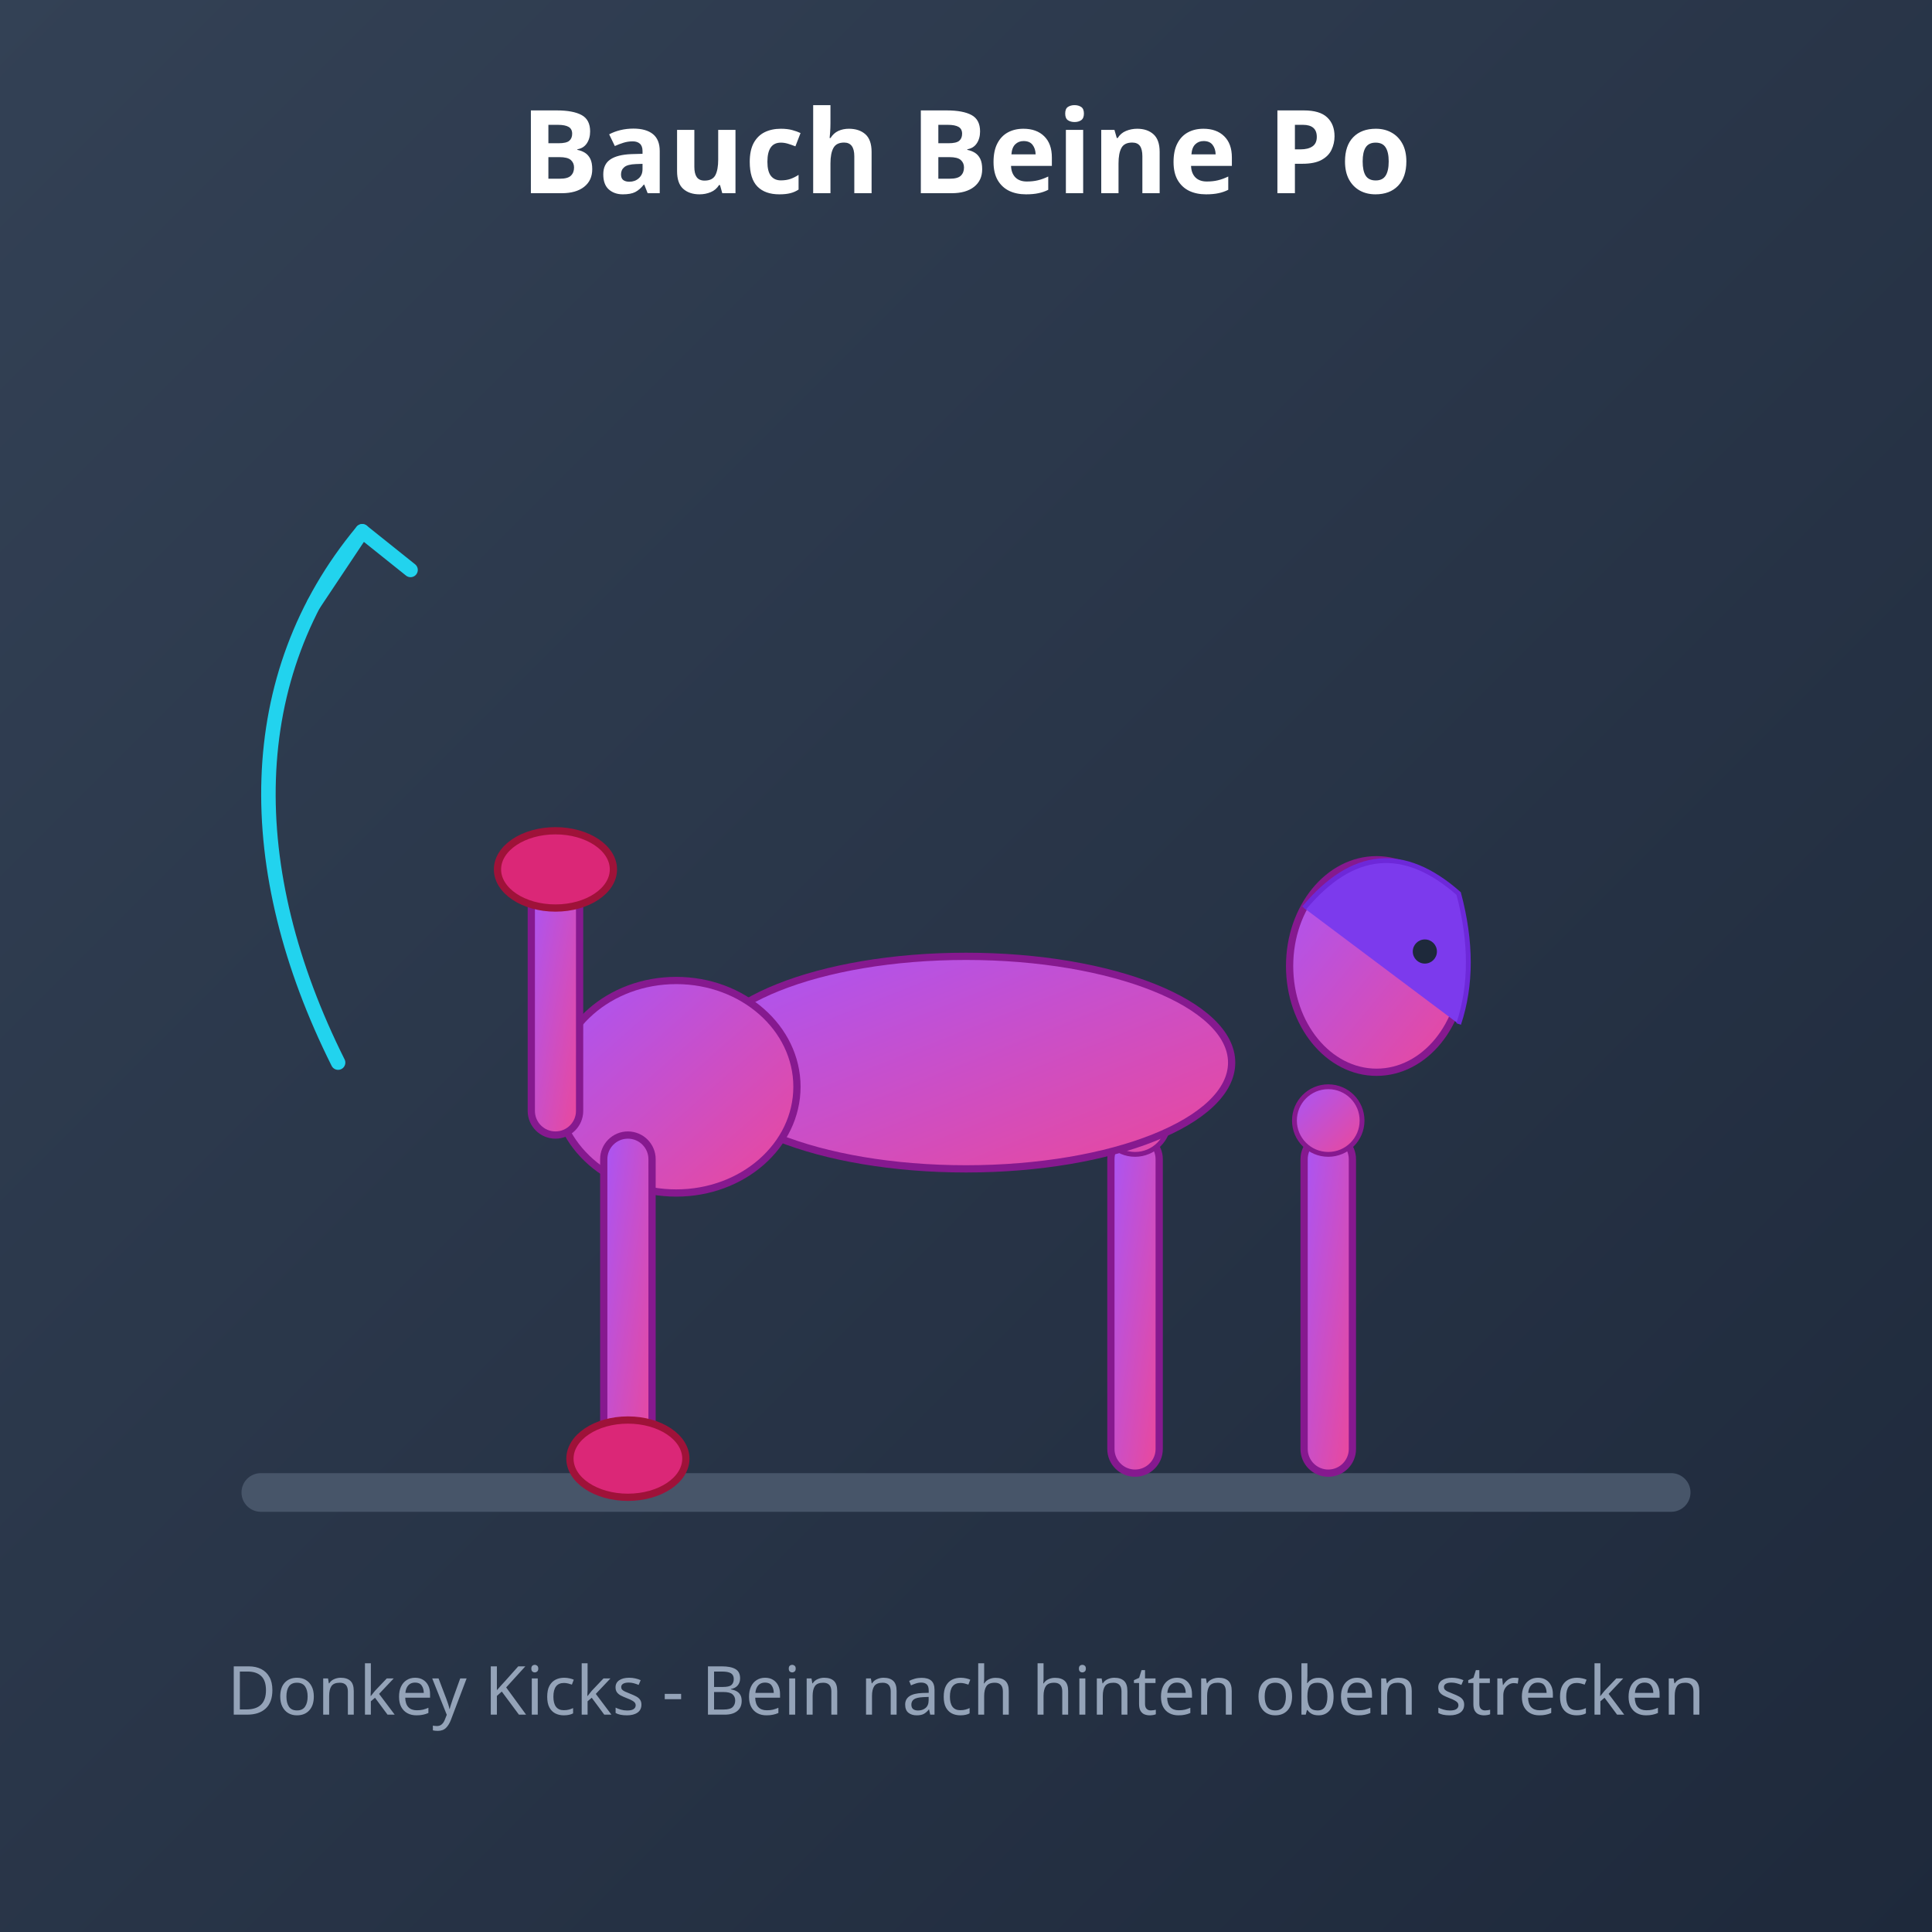
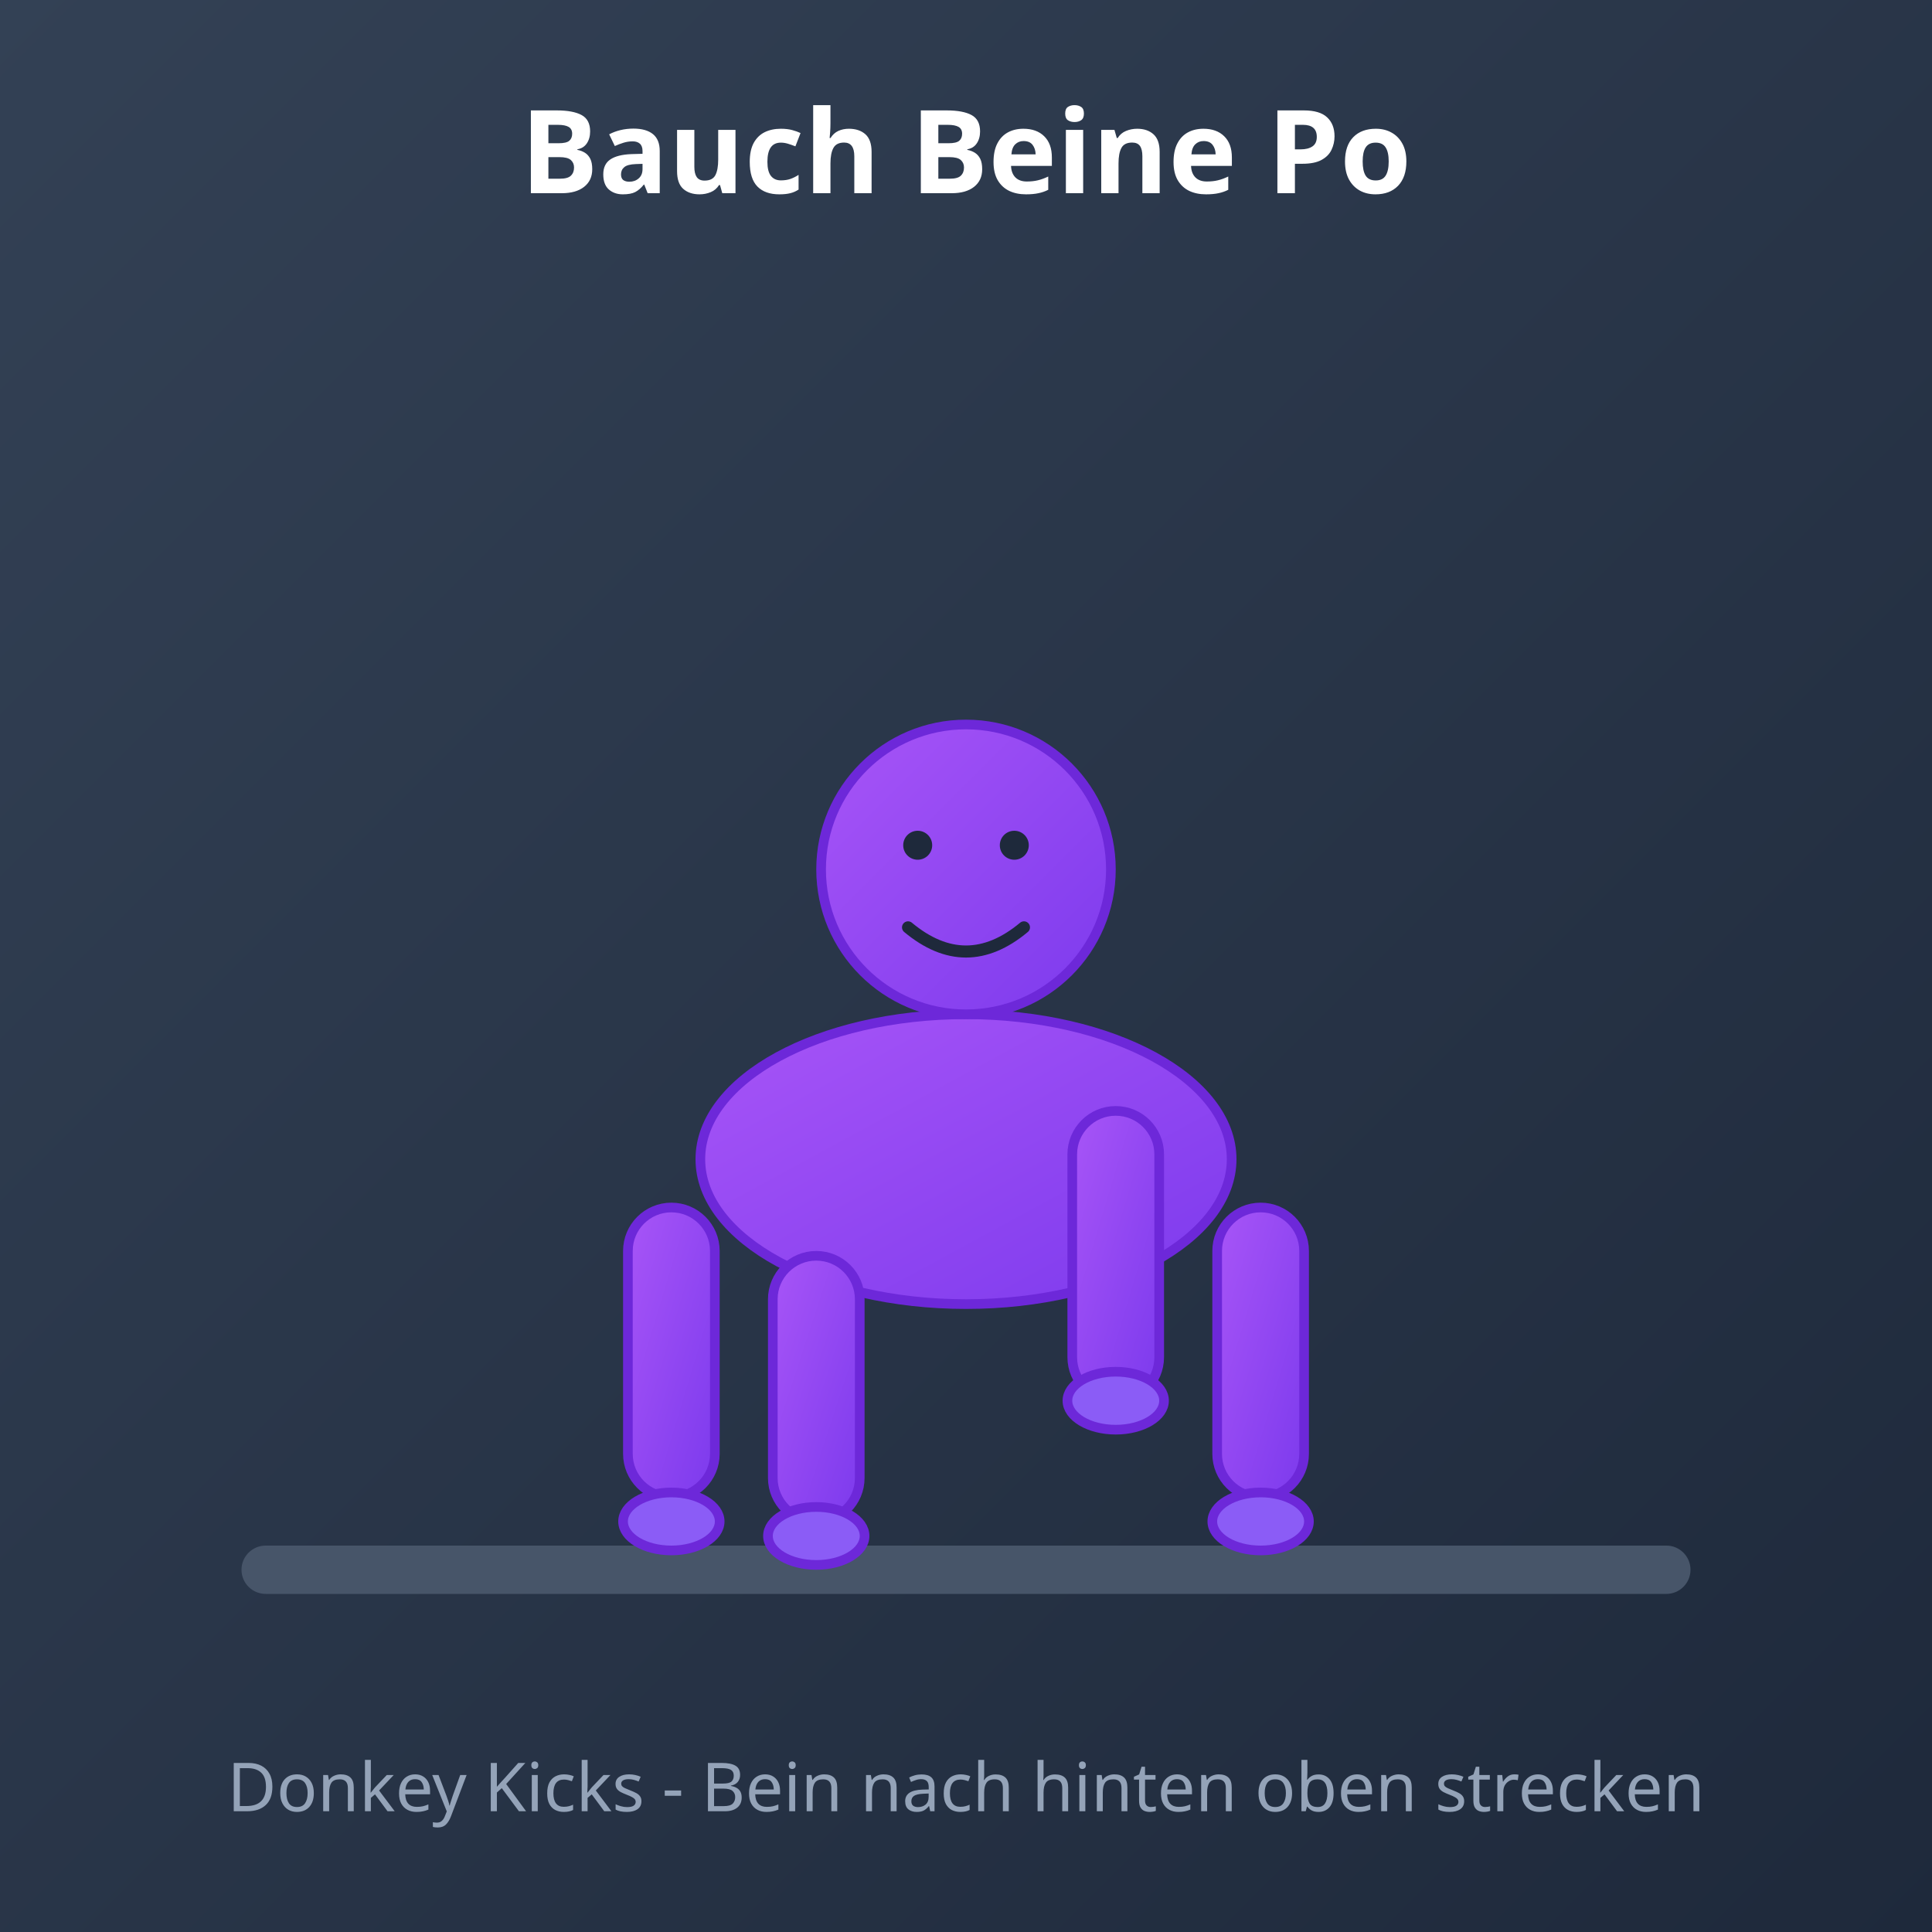
<svg xmlns="http://www.w3.org/2000/svg" width="400" height="400" viewBox="0 0 400 400">
  <defs>
    <linearGradient id="bgBBP" x1="0%" y1="0%" x2="100%" y2="100%">
      <stop offset="0%" style="stop-color:#334155;stop-opacity:1" />
      <stop offset="100%" style="stop-color:#1e293b;stop-opacity:1" />
    </linearGradient>
    <linearGradient id="bodyBBP" x1="0%" y1="0%" x2="100%" y2="100%">
      <stop offset="0%" style="stop-color:#a855f7;stop-opacity:1" />
-       <stop offset="100%" style="stop-color:#ec4899;stop-opacity:1" />
+       <stop offset="100%" style="stop-color:#7c3aed;stop-opacity:1" />
    </linearGradient>
  </defs>
  <rect width="400" height="400" fill="url(#bgBBP)" />
  <text x="200" y="40" font-family="system-ui" font-size="24" font-weight="bold" fill="#ffffff" text-anchor="middle">Bauch Beine Po</text>
-   <rect x="50" y="305" width="300" height="8" rx="4" fill="#475569" />
-   <rect x="270" y="235" width="10" height="70" rx="5" fill="url(#bodyBBP)" stroke="#86198f" stroke-width="1.5" />
-   <circle cx="275" cy="232" r="7" fill="url(#bodyBBP)" stroke="#86198f" stroke-width="1" />
-   <rect x="230" y="235" width="10" height="70" rx="5" fill="url(#bodyBBP)" stroke="#86198f" stroke-width="1.5" />
-   <circle cx="235" cy="232" r="7" fill="url(#bodyBBP)" stroke="#86198f" stroke-width="1" />
-   <ellipse cx="200" cy="220" rx="55" ry="22" fill="url(#bodyBBP)" stroke="#86198f" stroke-width="1.5" />
-   <ellipse cx="140" cy="225" rx="25" ry="22" fill="url(#bodyBBP)" stroke="#86198f" stroke-width="1.5" />
-   <ellipse cx="285" cy="200" rx="18" ry="22" fill="url(#bodyBBP)" stroke="#86198f" stroke-width="1.5" />
-   <path d="M 270 188 Q 285 170 302 185 Q 306 200 302 212" fill="#7c3aed" stroke="#6d28d9" stroke-width="1" />
-   <circle cx="295" cy="197" r="2.5" fill="#1e293b" />
-   <rect x="125" y="235" width="10" height="70" rx="5" fill="url(#bodyBBP)" stroke="#86198f" stroke-width="1.5" />
-   <ellipse cx="130" cy="302" rx="12" ry="8" fill="#db2777" stroke="#9f1239" stroke-width="1.5" />
+   <rect x="50" y="320" width="300" height="10" rx="5" fill="#475569" />
+   <ellipse cx="200" cy="240" rx="55" ry="30" fill="url(#bodyBBP)" stroke="#6d28d9" stroke-width="2" />
+   <circle cx="200" cy="180" r="30" fill="url(#bodyBBP)" stroke="#6d28d9" stroke-width="2" />
+   <circle cx="190" cy="175" r="3" fill="#1e293b" />
+   <circle cx="210" cy="175" r="3" fill="#1e293b" />
+   <path d="M 188 192 Q 200 202 212 192" stroke="#1e293b" stroke-width="2.5" fill="none" stroke-linecap="round" />
+   <rect x="130" y="250" width="18" height="60" rx="9" fill="url(#bodyBBP)" stroke="#6d28d9" stroke-width="2" />
+   <rect x="252" y="250" width="18" height="60" rx="9" fill="url(#bodyBBP)" stroke="#6d28d9" stroke-width="2" />
+   <ellipse cx="139" cy="315" rx="10" ry="6" fill="#8b5cf6" stroke="#6d28d9" stroke-width="2" />
+   <ellipse cx="261" cy="315" rx="10" ry="6" fill="#8b5cf6" stroke="#6d28d9" stroke-width="2" />
+   <rect x="160" y="260" width="18" height="55" rx="9" fill="url(#bodyBBP)" stroke="#6d28d9" stroke-width="2" />
+   <ellipse cx="169" cy="318" rx="10" ry="6" fill="#8b5cf6" stroke="#6d28d9" stroke-width="2" />
  <g>
-     <rect x="110" y="180" width="10" height="55" rx="5" fill="url(#bodyBBP)" stroke="#86198f" stroke-width="1.5">
-       <animateTransform attributeName="transform" type="rotate" values="40 115 225; -20 115 225; 40 115 225" dur="2s" repeatCount="indefinite" />
+     <rect x="222" y="230" width="18" height="60" rx="9" fill="url(#bodyBBP)" stroke="#6d28d9" stroke-width="2">
+       <animateTransform attributeName="transform" type="rotate" values="0 231 260; -60 231 260; 0 231 260" dur="1.5s" repeatCount="indefinite" />
    </rect>
-     <ellipse cx="115" cy="180" rx="12" ry="8" fill="#db2777" stroke="#9f1239" stroke-width="1.5">
-       <animateTransform attributeName="transform" type="rotate" values="40 115 225; -20 115 225; 40 115 225" dur="2s" repeatCount="indefinite" />
+     <ellipse cx="231" cy="290" rx="10" ry="6" fill="#8b5cf6" stroke="#6d28d9" stroke-width="2">
+       <animateTransform attributeName="transform" type="rotate" values="0 231 260; -60 231 260; 0 231 260" dur="1.5s" repeatCount="indefinite" />
    </ellipse>
  </g>
-   <path d="M 70 220 C 50 180 50 140 75 110" stroke="#22d3ee" stroke-width="3" fill="none" stroke-linecap="round">
-     <animate attributeName="opacity" values="1;0.3;1" dur="2s" repeatCount="indefinite" />
-   </path>
-   <path d="M 75 110 L 65 125 M 75 110 L 85 118" stroke="#22d3ee" stroke-width="3" fill="none" stroke-linecap="round">
-     <animate attributeName="opacity" values="1;0.3;1" dur="2s" repeatCount="indefinite" />
-   </path>
-   <text x="200" y="355" font-family="system-ui" font-size="14" fill="#94a3b8" text-anchor="middle">Donkey Kicks - Bein nach hinten oben strecken</text>
+   <circle cx="300" cy="150" r="3" fill="#fbbf24" opacity="0">
+     <animate attributeName="opacity" values="0;1;0" dur="1.5s" repeatCount="indefinite" />
+     <animate attributeName="r" values="2;4;2" dur="1.5s" repeatCount="indefinite" />
+   </circle>
+   <circle cx="320" cy="180" r="3" fill="#22d3ee" opacity="0">
+     <animate attributeName="opacity" values="0;1;0" dur="1.5s" begin="0.4s" repeatCount="indefinite" />
+     <animate attributeName="r" values="2;4;2" dur="1.5s" repeatCount="indefinite" />
+   </circle>
+   <text x="200" y="375" font-family="system-ui" font-size="14" fill="#94a3b8" text-anchor="middle">Donkey Kicks - Bein nach hinten oben strecken</text>
</svg>
